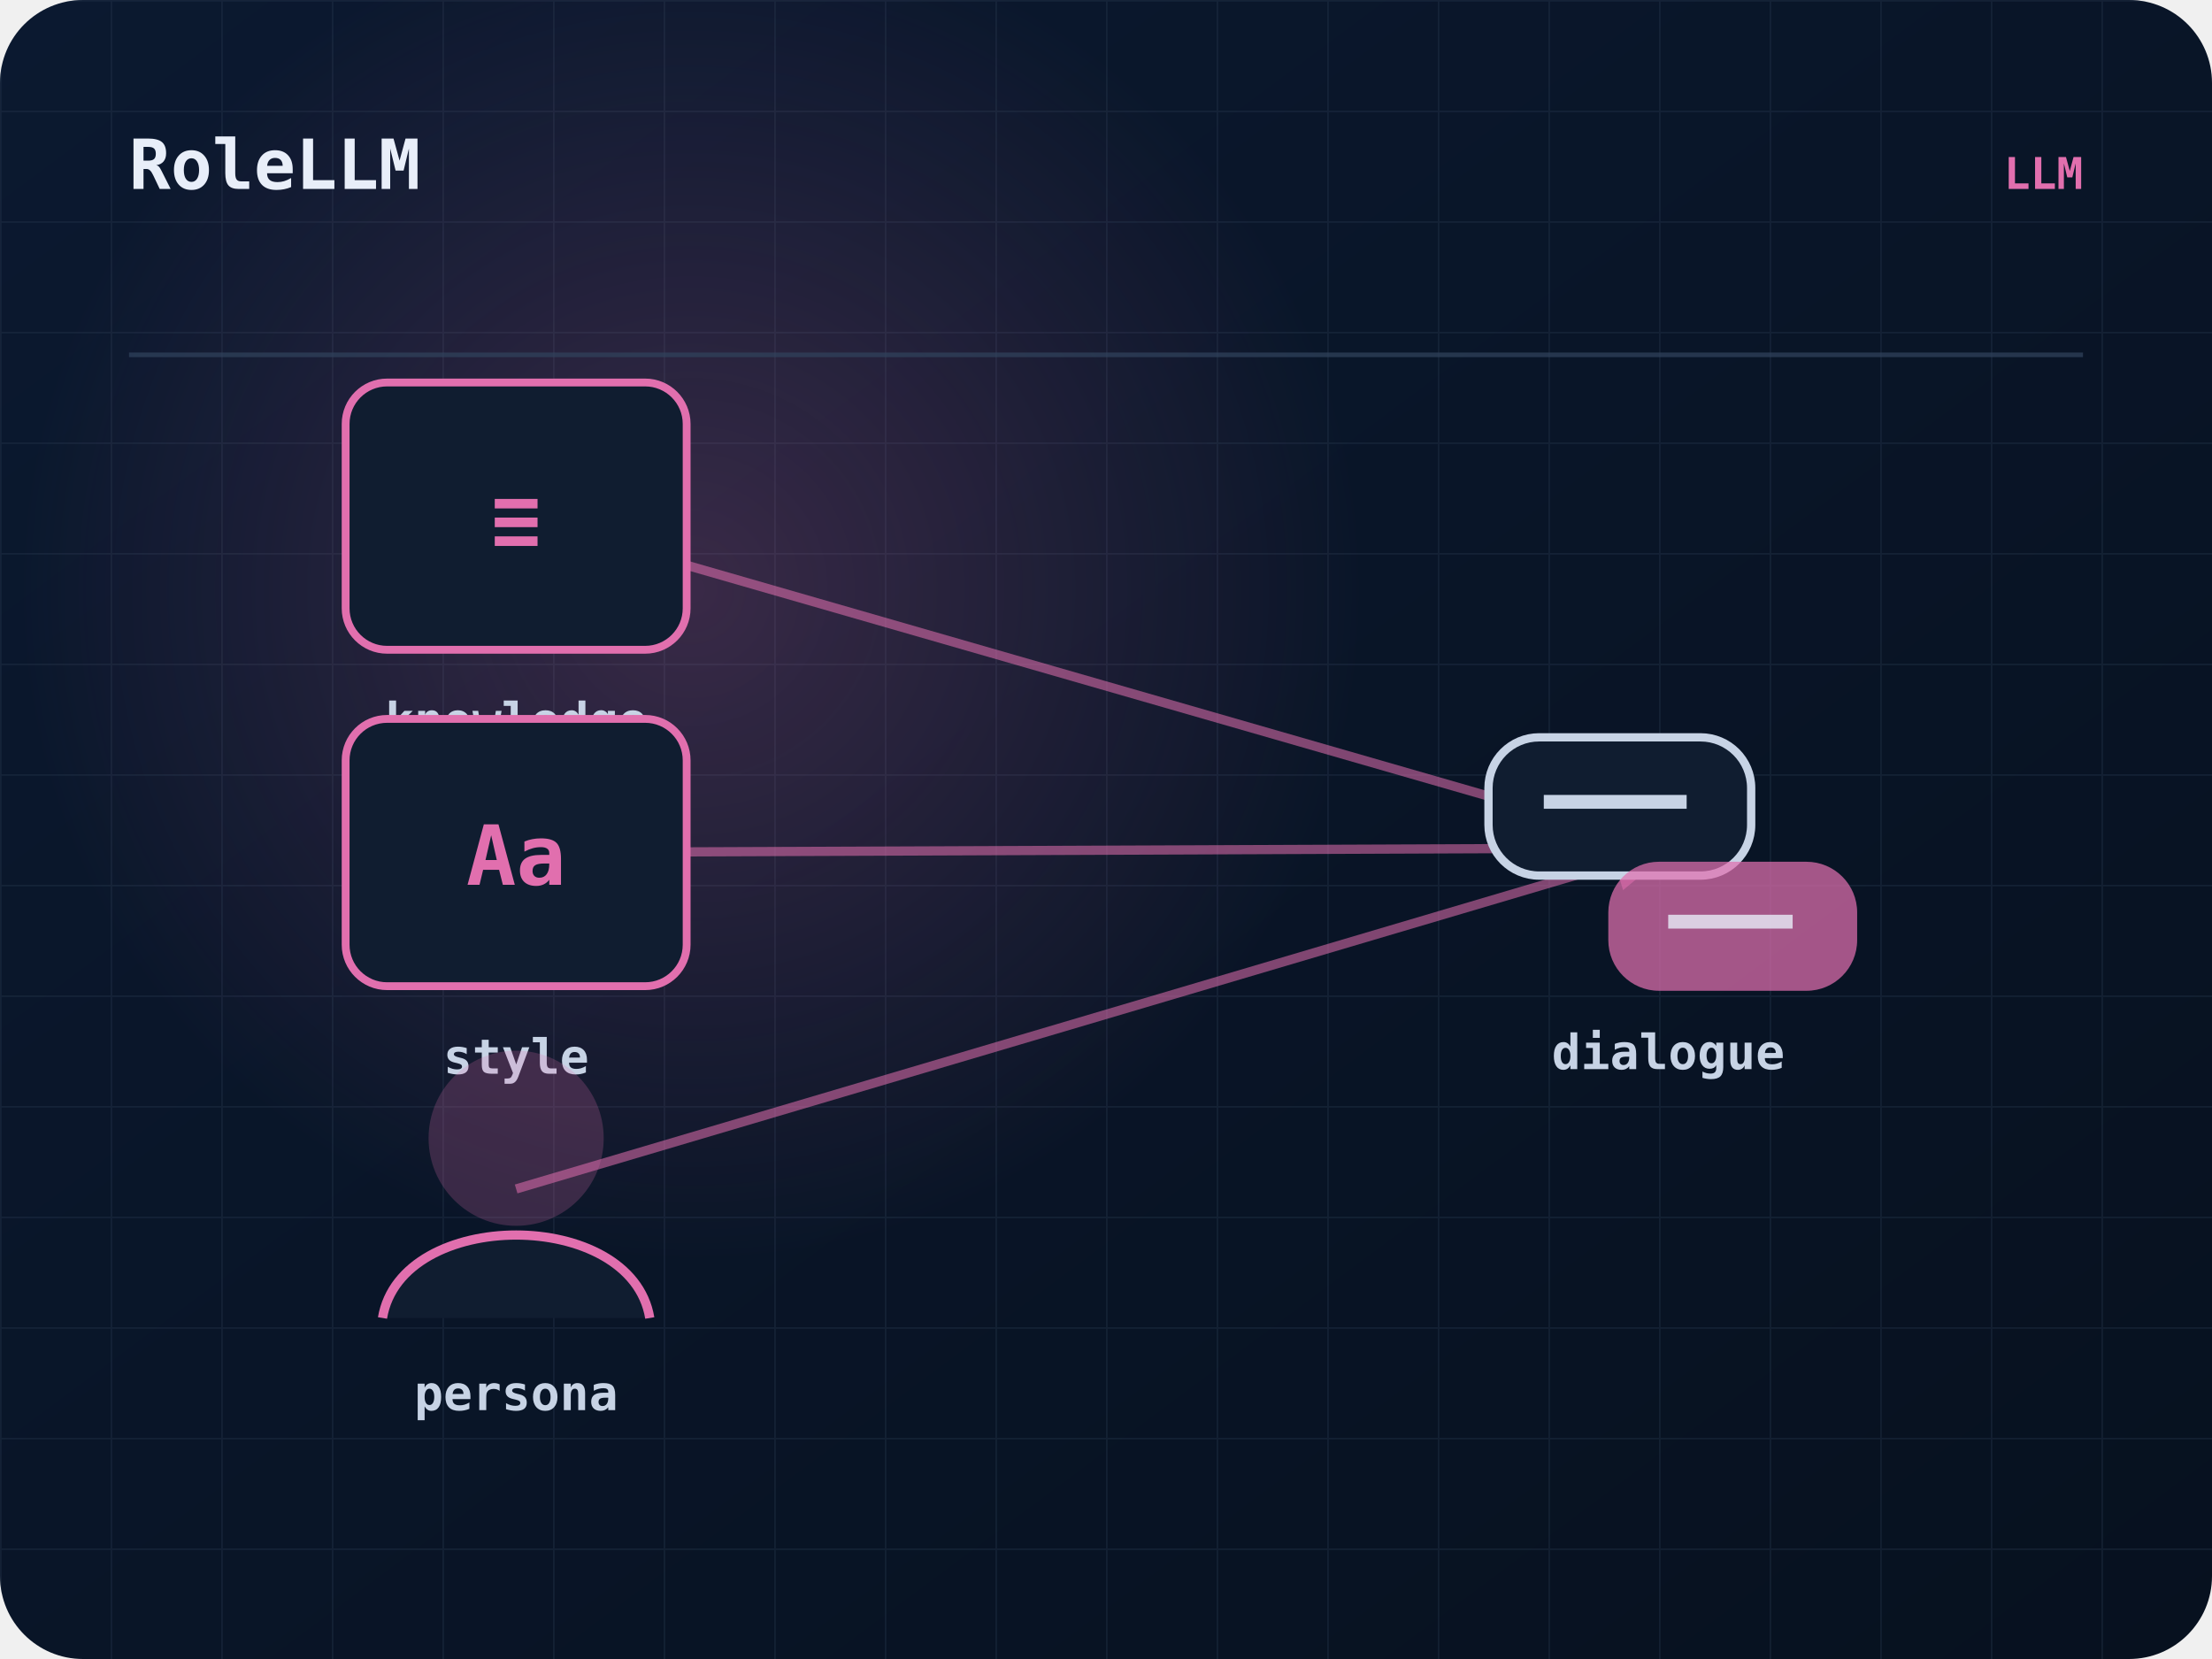
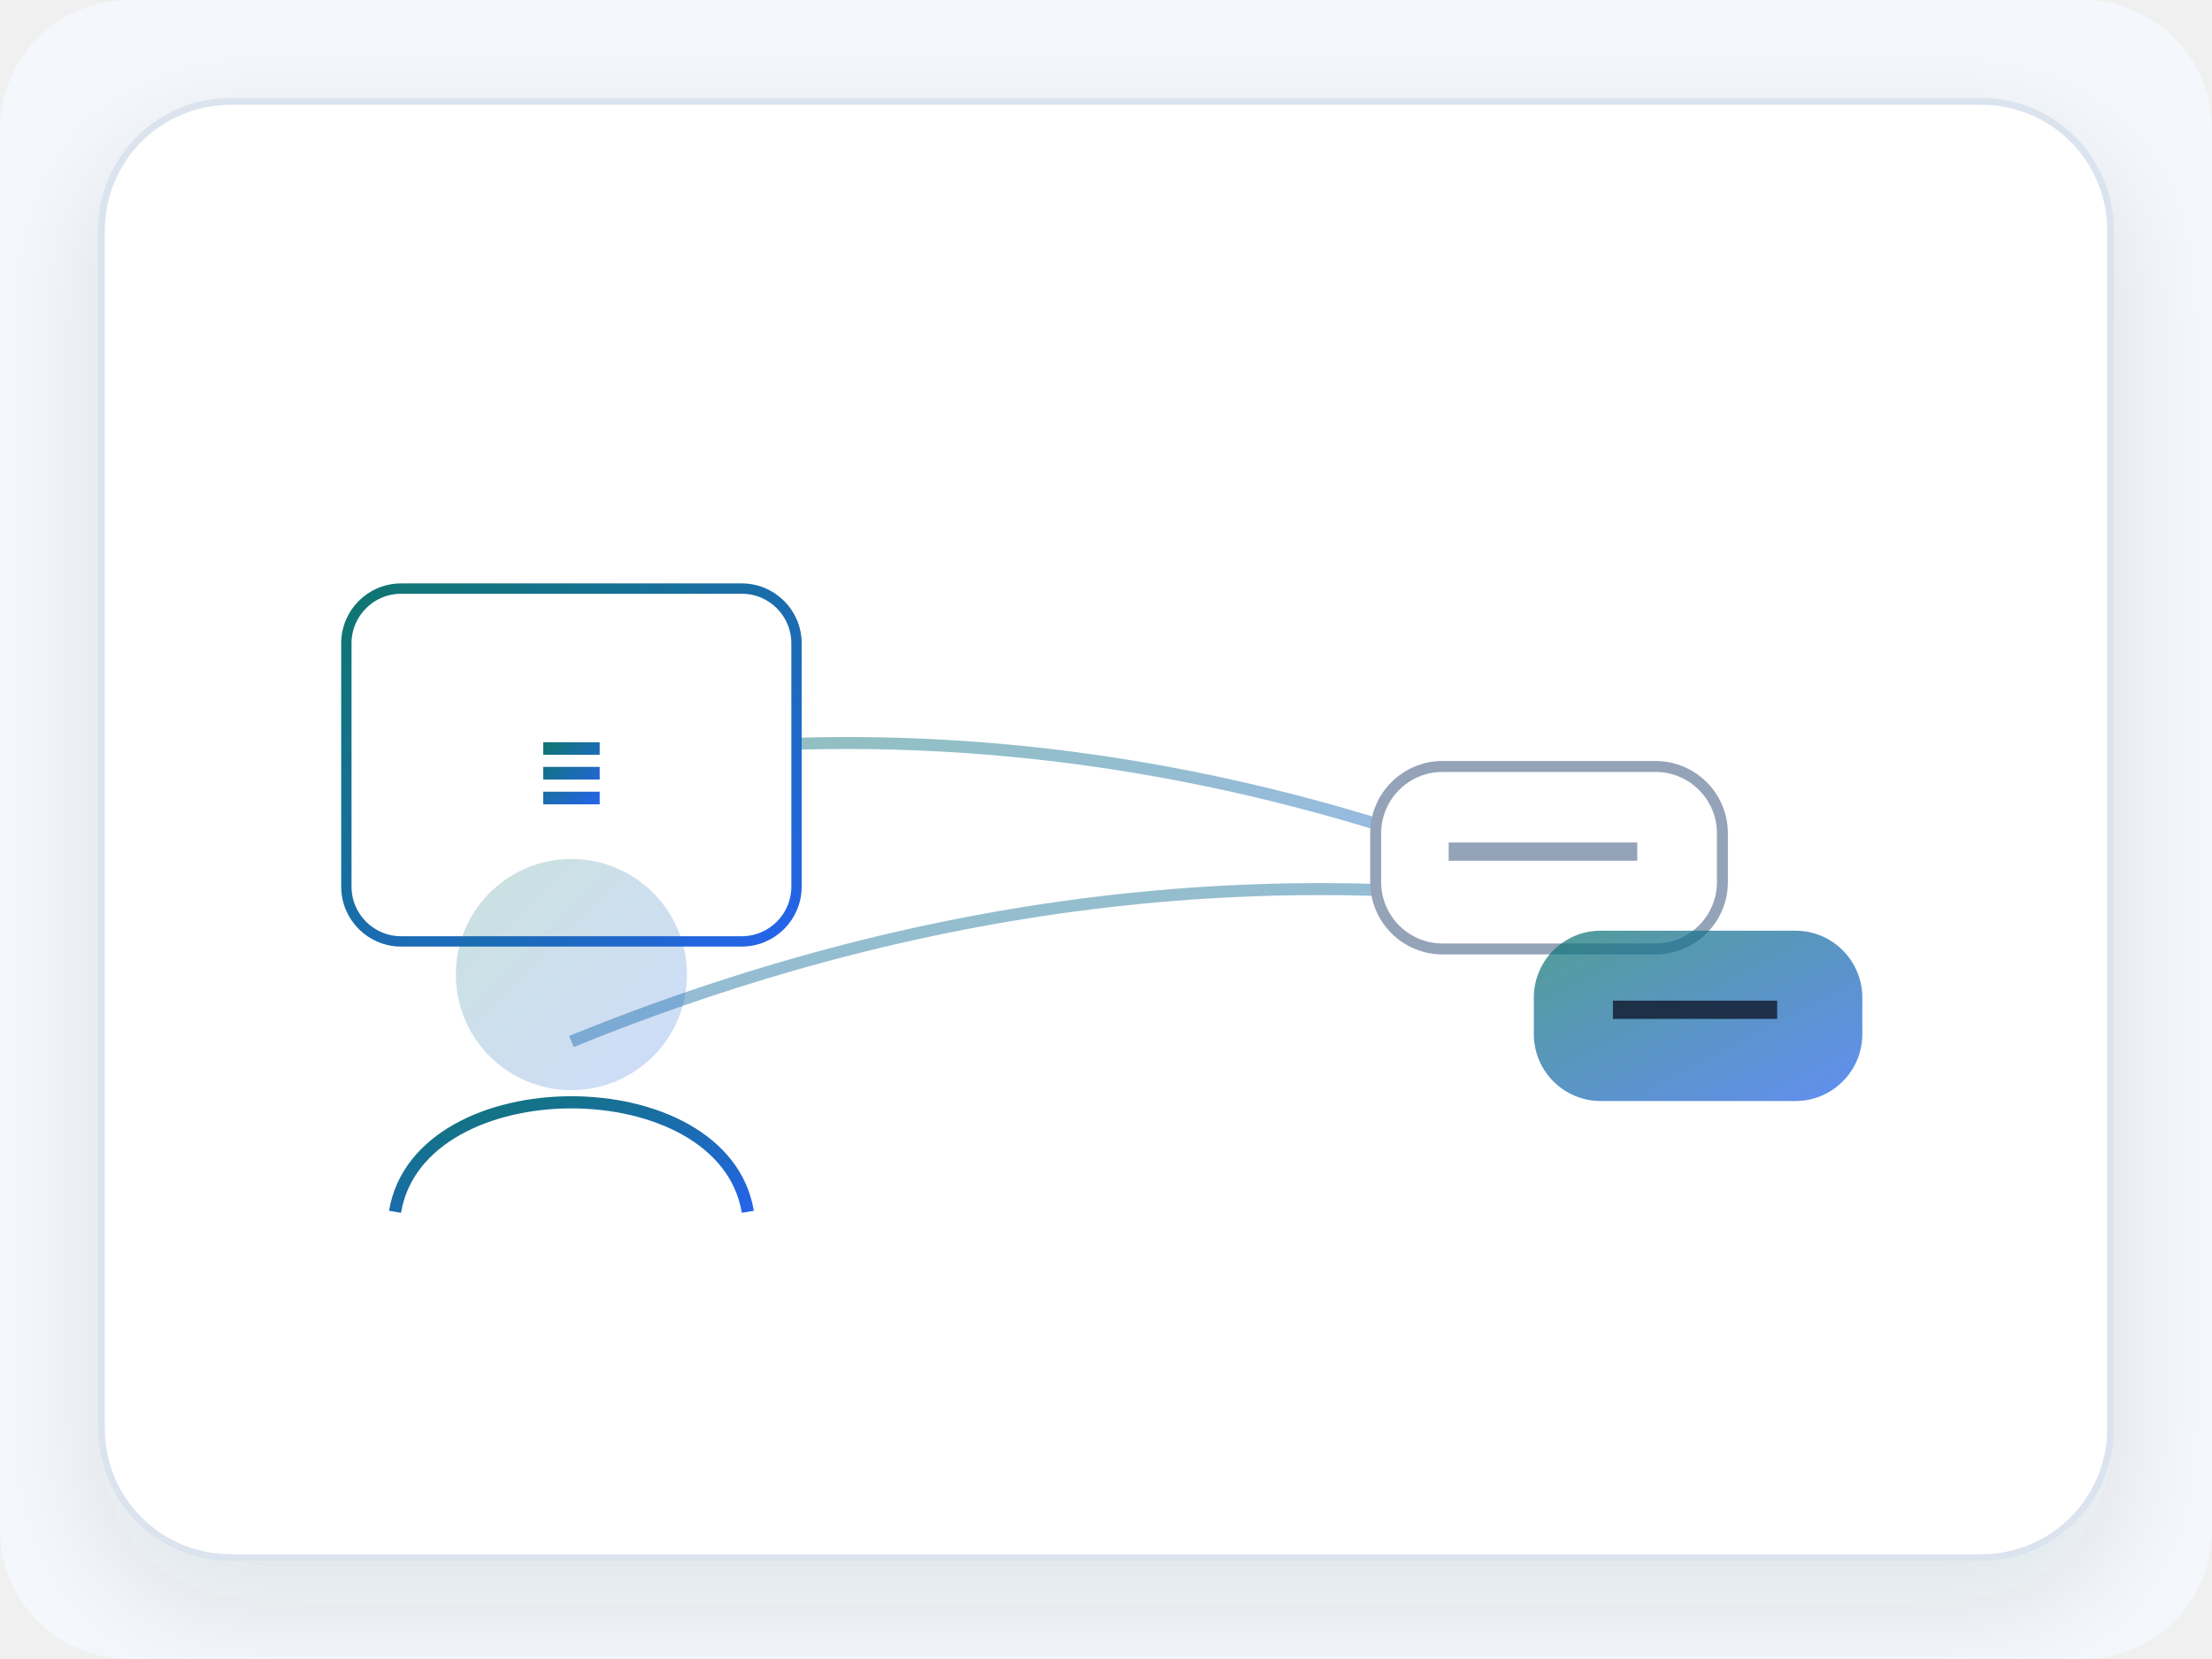
<svg xmlns="http://www.w3.org/2000/svg" viewBox="0 0 480 360" role="img" aria-labelledby="title desc">
  <defs>
-     <linearGradient id="bg" x1="0" y1="0" x2="1" y2="1">
-       <stop stop-color="#0b1930" />
-       <stop offset="1" stop-color="#07111f" />
+     <linearGradient id="accent" x1="0" y1="0" x2="1" y2="1">
+       <stop stop-color="#0f766e" />
+       <stop offset="1" stop-color="#2563eb" />
    </linearGradient>
-     <radialGradient id="halo">
-       <stop stop-color="#e16fae" stop-opacity=".22" />
-       <stop offset="1" stop-color="#e16fae" stop-opacity="0" />
-     </radialGradient>
-     <pattern id="grid" width="24" height="24" patternUnits="userSpaceOnUse">
-       <path d="M 24 0 L 0 0 0 24" fill="none" stroke="#2b3b53" stroke-width=".7" opacity=".32" />
-     </pattern>
+     <filter id="shadow" x="-20%" y="-20%" width="140%" height="140%">
+       <feDropShadow dx="0" dy="9" stdDeviation="12" flood-color="#1e293b" flood-opacity=".10" />
+     </filter>
    <marker id="arrow" markerWidth="8" markerHeight="8" refX="6" refY="3" orient="auto">
-       <path d="M0,0 L0,6 L7,3 z" fill="#e16fae" />
+       <path d="M0,0 L0,6 L7,3 z" fill="#2563eb" />
    </marker>
  </defs>
-   <rect width="480" height="360" rx="18" fill="url(#bg)" />
-   <rect width="480" height="360" rx="18" fill="url(#grid)" />
-   <circle cx="150" cy="128" r="145" fill="url(#halo)" />
-   <path d="M 28 77 H 452" stroke="#31435d" stroke-width="1" opacity=".7" />
-   <text x="28" y="41" text-anchor="start" font-family="IBM Plex Mono, Menlo, monospace" font-size="15" font-weight="700" fill="#e8eef9">RoleLLM</text>
-   <text x="452" y="41" text-anchor="end" font-family="IBM Plex Mono, Menlo, monospace" font-size="9.5" font-weight="700" fill="#e16fae">LLM</text>
-   <path d="M 112 112.0 L 362 184" fill="none" stroke="#e16fae" stroke-width="2" opacity=".55" marker-end="url(#arrow)" />
-   <path d="M 112 185.0 L 362 184" fill="none" stroke="#e16fae" stroke-width="2" opacity=".55" marker-end="url(#arrow)" />
-   <path d="M 112 258.0 L 362 184" fill="none" stroke="#e16fae" stroke-width="2" opacity=".55" marker-end="url(#arrow)" />
-   <rect x="75" y="83" width="74" height="58" rx="9" fill="#101d30" stroke="#e16fae" stroke-width="1.7" />
-   <text x="112" y="119.0" text-anchor="middle" font-family="IBM Plex Mono, Menlo, monospace" font-size="18" font-weight="700" fill="#e16fae">≡</text>
-   <text x="112" y="160.0" text-anchor="middle" font-family="IBM Plex Mono, Menlo, monospace" font-size="10.5" font-weight="600" fill="#c7d3e5">knowledge</text>
-   <rect x="75" y="156" width="74" height="58" rx="9" fill="#101d30" stroke="#e16fae" stroke-width="1.7" />
-   <text x="112" y="192.0" text-anchor="middle" font-family="IBM Plex Mono, Menlo, monospace" font-size="18" font-weight="700" fill="#e16fae">Aa</text>
-   <text x="112" y="233.0" text-anchor="middle" font-family="IBM Plex Mono, Menlo, monospace" font-size="10.5" font-weight="600" fill="#c7d3e5">style</text>
-   <circle cx="112" cy="247.0" r="18" fill="#e16fae" opacity=".22" stroke="#e16fae" stroke-width="2" />
-   <path d="M 83 286.0 C 87 262.0 137 262.0 141 286.0" fill="#101d30" stroke="#e16fae" stroke-width="2" />
-   <text x="112" y="306.0" text-anchor="middle" font-family="IBM Plex Mono, Menlo, monospace" font-size="10.5" font-weight="600" fill="#c7d3e5">persona</text>
-   <rect x="323" y="160" width="57" height="30" rx="11" fill="#101d30" stroke="#c7d3e5" stroke-width="1.8" />
-   <rect x="349" y="187" width="54" height="28" rx="11" fill="#e16fae" opacity=".72" />
-   <line x1="335" y1="174" x2="366" y2="174" stroke="#c7d3e5" stroke-width="3" />
-   <line x1="362" y1="200" x2="389" y2="200" stroke="#e8eef9" stroke-width="3" opacity=".8" />
-   <text x="362" y="232" text-anchor="middle" font-family="IBM Plex Mono, Menlo, monospace" font-size="10.5" font-weight="600" fill="#c7d3e5">dialogue</text>
+   <rect width="480" height="360" rx="28" fill="#f4f7fb" />
+   <rect x="22" y="22" width="436" height="316" rx="28" fill="#ffffff" stroke="#dbe4ee" stroke-width="1.5" filter="url(#shadow)" />
+   <path d="M 124 166 Q 237 148 350 198" fill="none" stroke="url(#accent)" stroke-width="2.6" opacity=".46" marker-end="url(#arrow)" />
+   <path d="M 124 226 Q 237 180 350 198" fill="none" stroke="url(#accent)" stroke-width="2.6" opacity=".46" marker-end="url(#arrow)" />
+   <g transform="translate(124 166) scale(1.32) translate(-124 -166)">
+     <rect x="87" y="137" width="74" height="58" rx="9" fill="#ffffff" stroke="url(#accent)" stroke-width="1.7" />
+     <text x="124" y="173" text-anchor="middle" font-family="IBM Plex Mono, Menlo, monospace" font-size="18" font-weight="700" fill="url(#accent)">≡</text>
+   </g>
+   <g transform="translate(124 226) scale(1.32) translate(-124 -226)">
+     <circle cx="124" cy="215" r="18" fill="url(#accent)" opacity=".22" stroke="url(#accent)" stroke-width="2" />
+     <path d="M 95 254 C 99 230 149 230 153 254" fill="#ffffff" stroke="url(#accent)" stroke-width="2" />
+   </g>
+   <g transform="translate(350 198) scale(1.32) translate(-350 -198)">
+     <rect x="311" y="174" width="57" height="30" rx="11" fill="#ffffff" stroke="#94a3b8" stroke-width="1.8" />
+     <rect x="337" y="201" width="54" height="28" rx="11" fill="url(#accent)" opacity=".72" />
+     <line x1="323" y1="188" x2="354" y2="188" stroke="#94a3b8" stroke-width="3" />
+     <line x1="350" y1="214" x2="377" y2="214" stroke="#0f172a" stroke-width="3" opacity=".8" />
+   </g>
</svg>
